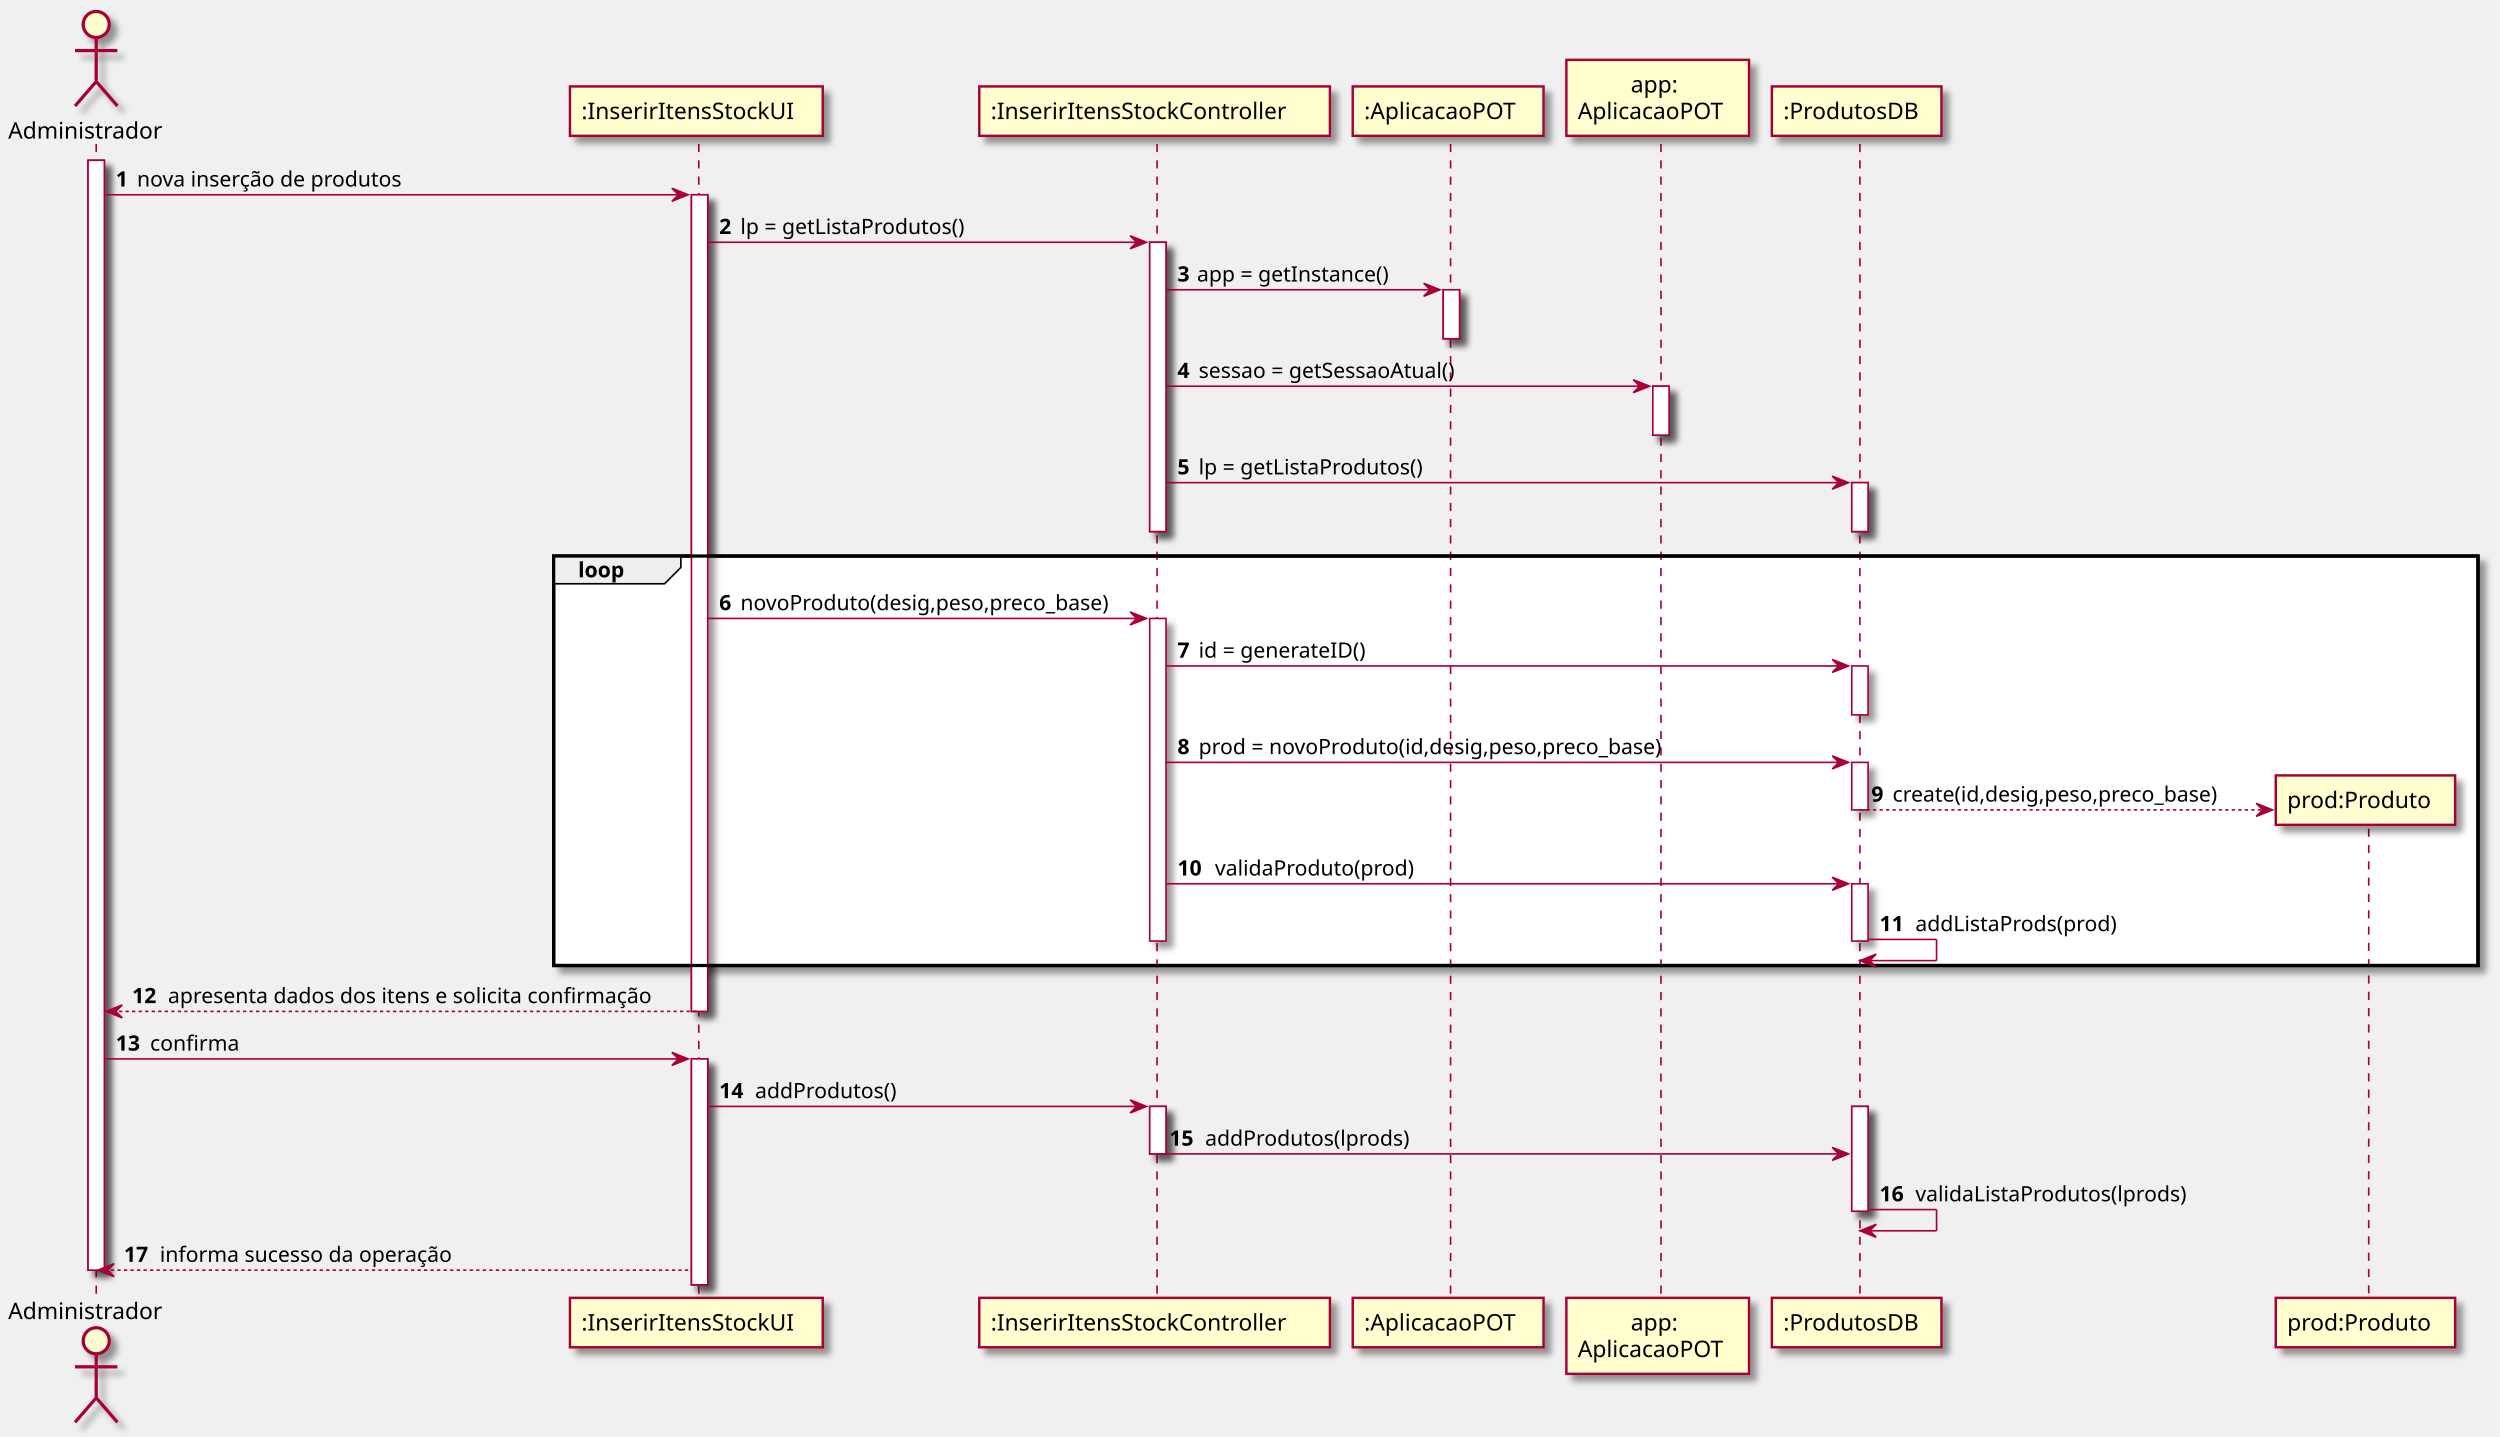
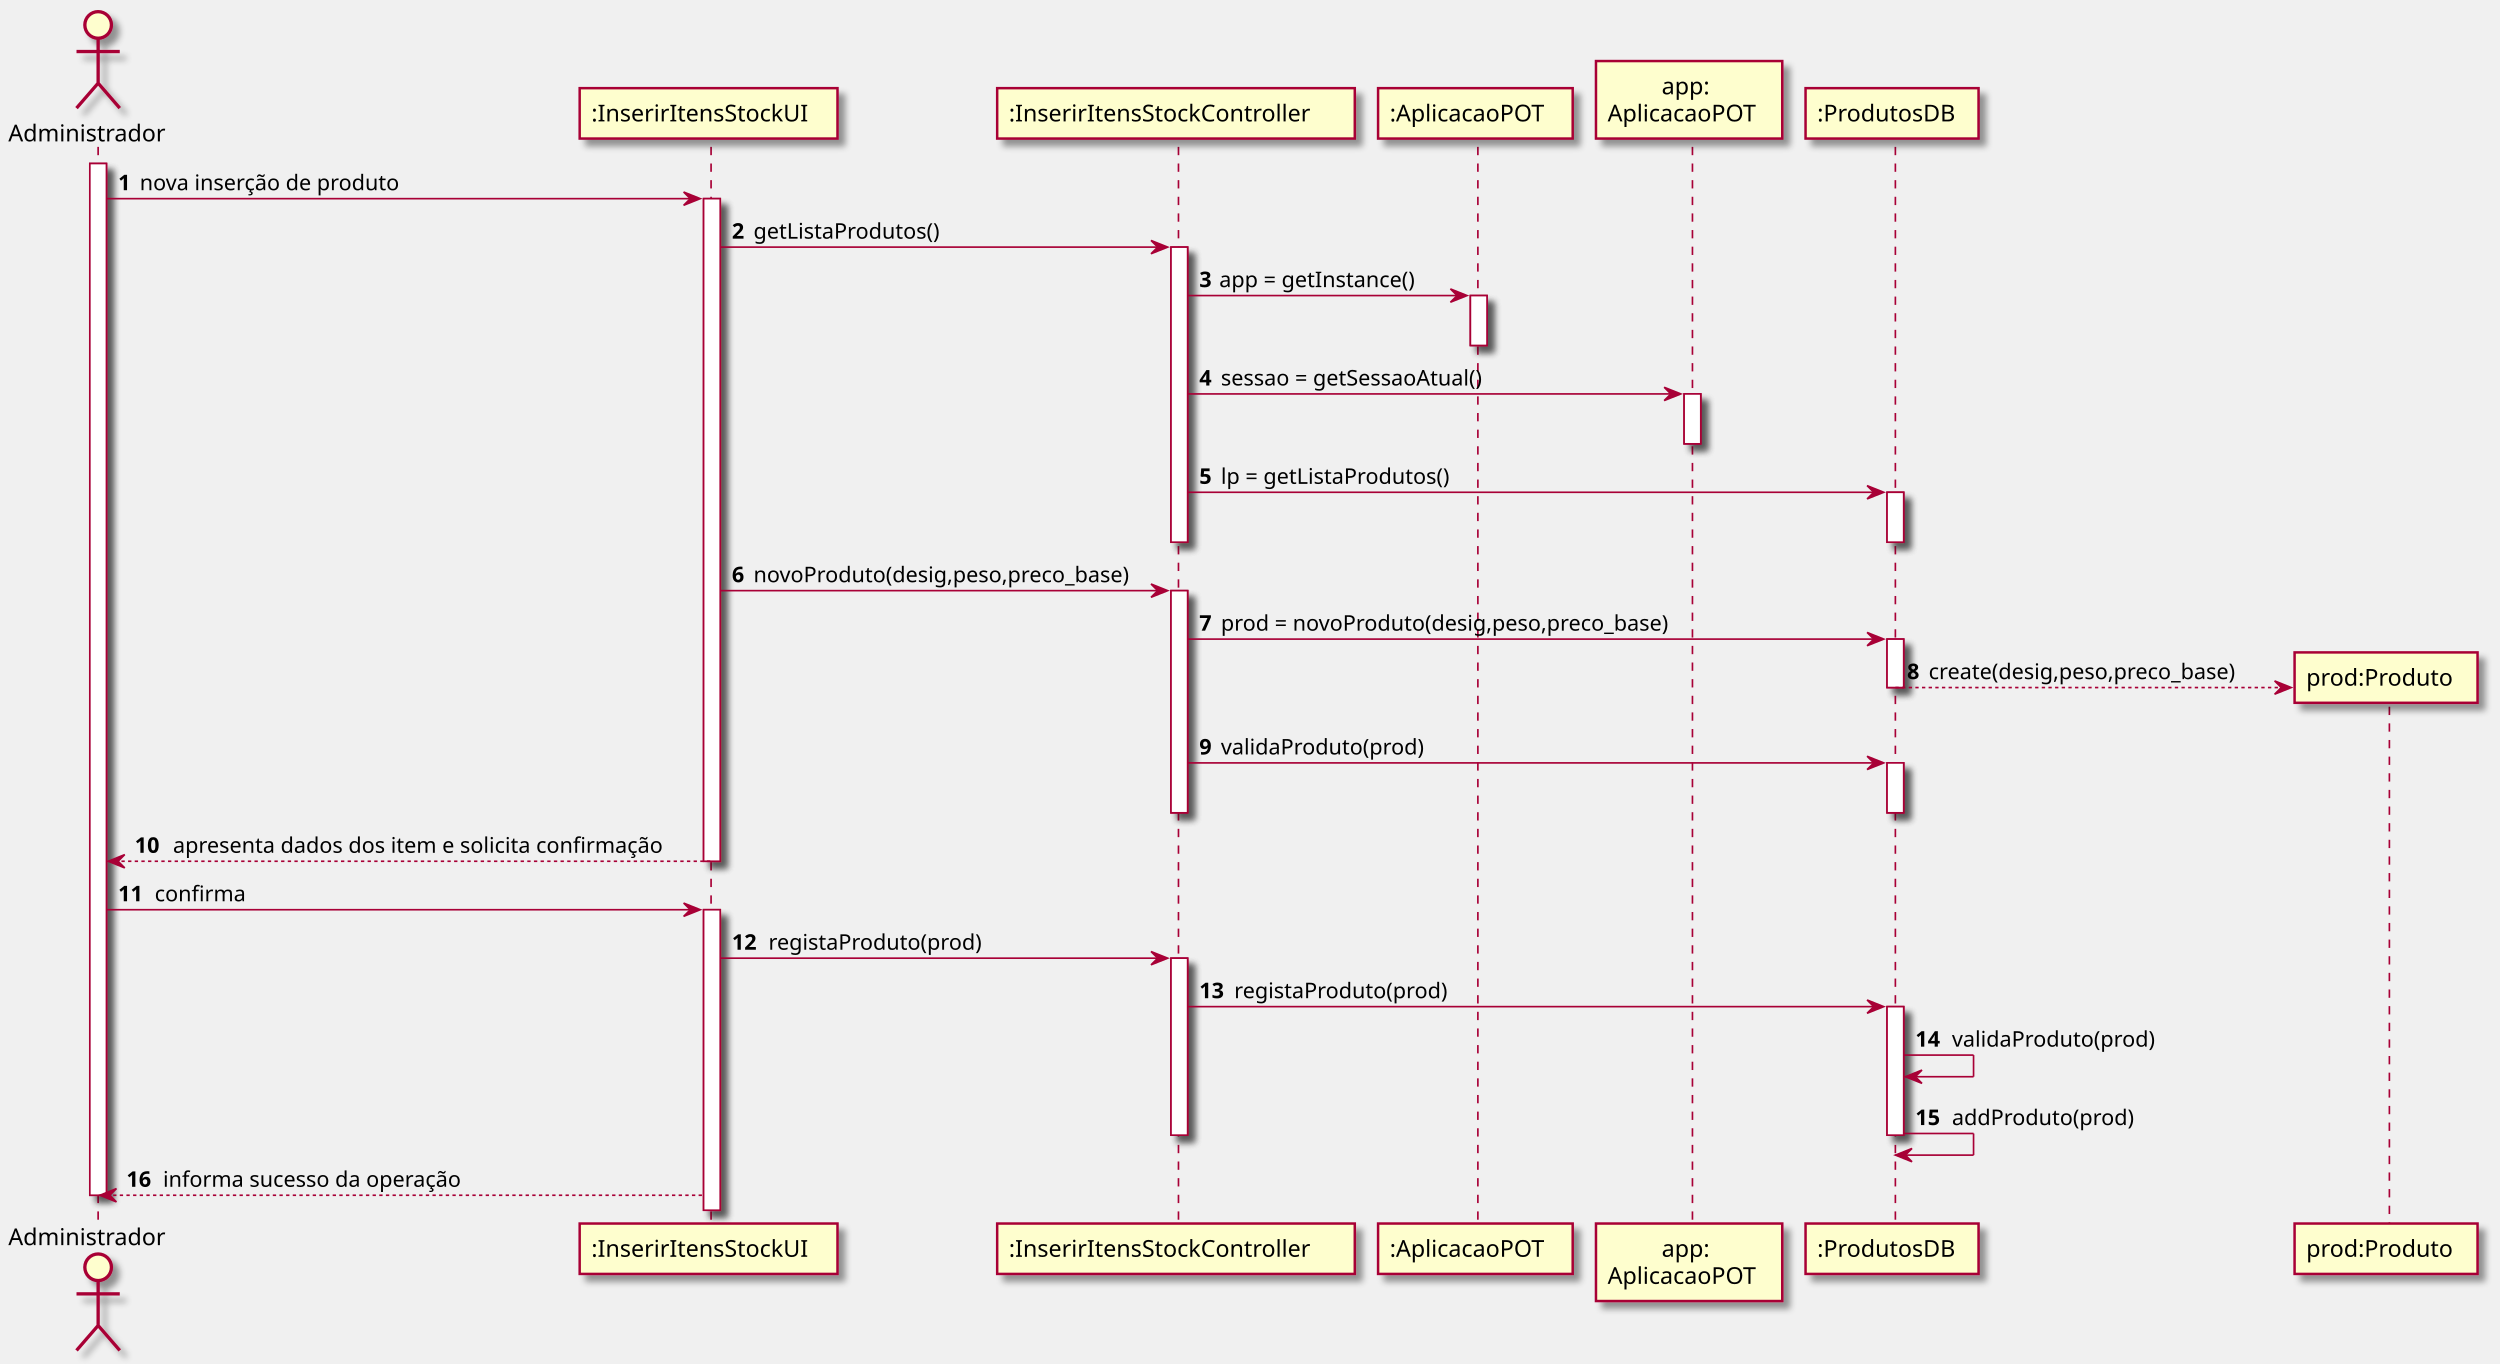
- <svg xmlns="http://www.w3.org/2000/svg" contentScriptType="application/ecmascript" contentStyleType="text/css" height="881px" preserveAspectRatio="none" style="width:1533px;height:881px;" version="1.1" viewBox="0 0 1533 881" width="1533px" zoomAndPan="magnify">
+ <svg xmlns="http://www.w3.org/2000/svg" contentScriptType="application/ecmascript" contentStyleType="text/css" height="820px" preserveAspectRatio="none" style="width:1503px;height:820px;" version="1.1" viewBox="0 0 1503 820" width="1503px" zoomAndPan="magnify">
  <defs>
-     <filter height="300%" id="f16a6qv7dpsjvx" width="300%" x="-1" y="-1">
+     <filter height="300%" id="f1g6zmygani7a8" width="300%" x="-1" y="-1">
      <feGaussianBlur result="blurOut" stdDeviation="2.0" />
      <feColorMatrix in="blurOut" result="blurOut2" type="matrix" values="0 0 0 0 0 0 0 0 0 0 0 0 0 0 0 0 0 0 .4 0" />
      <feOffset dx="4.0" dy="4.0" in="blurOut2" result="blurOut3" />
      <feBlend in="SourceGraphic" in2="blurOut3" mode="normal" />
    </filter>
  </defs>
  <g>
-     <rect fill="#FFFFFF" filter="url(#f16a6qv7dpsjvx)" height="680.555" style="stroke:#A80036;stroke-width:1.0;" width="10" x="54" y="98.297" />
-     <rect fill="#FFFFFF" filter="url(#f16a6qv7dpsjvx)" height="500.758" style="stroke:#A80036;stroke-width:1.0;" width="10" x="424" y="119.43" />
-     <rect fill="#FFFFFF" filter="url(#f16a6qv7dpsjvx)" height="138.531" style="stroke:#A80036;stroke-width:1.0;" width="10" x="424" y="649.32" />
-     <rect fill="#FFFFFF" filter="url(#f16a6qv7dpsjvx)" height="177.398" style="stroke:#A80036;stroke-width:1.0;" width="10" x="705" y="148.562" />
-     <rect fill="#FFFFFF" filter="url(#f16a6qv7dpsjvx)" height="197.828" style="stroke:#A80036;stroke-width:1.0;" width="10" x="705" y="379.227" />
-     <rect fill="#FFFFFF" filter="url(#f16a6qv7dpsjvx)" height="29.133" style="stroke:#A80036;stroke-width:1.0;" width="10" x="705" y="678.453" />
-     <rect fill="#FFFFFF" filter="url(#f16a6qv7dpsjvx)" height="30" style="stroke:#A80036;stroke-width:1.0;" width="10" x="885" y="177.695" />
-     <rect fill="#FFFFFF" filter="url(#f16a6qv7dpsjvx)" height="30" style="stroke:#A80036;stroke-width:1.0;" width="10" x="1013.5" y="236.828" />
-     <rect fill="#FFFFFF" filter="url(#f16a6qv7dpsjvx)" height="30" style="stroke:#A80036;stroke-width:1.0;" width="10" x="1135.5" y="295.961" />
-     <rect fill="#FFFFFF" filter="url(#f16a6qv7dpsjvx)" height="30" style="stroke:#A80036;stroke-width:1.0;" width="10" x="1135.5" y="408.359" />
-     <rect fill="#FFFFFF" filter="url(#f16a6qv7dpsjvx)" height="29.133" style="stroke:#A80036;stroke-width:1.0;" width="10" x="1135.5" y="467.492" />
-     <rect fill="#FFFFFF" filter="url(#f16a6qv7dpsjvx)" height="35.133" style="stroke:#A80036;stroke-width:1.0;" width="10" x="1135.5" y="541.922" />
-     <rect fill="#FFFFFF" filter="url(#f16a6qv7dpsjvx)" height="64.266" style="stroke:#A80036;stroke-width:1.0;" width="10" x="1135.5" y="678.453" />
-     <rect fill="#FFFFFF" filter="url(#f16a6qv7dpsjvx)" height="251.094" style="stroke:#000000;stroke-width:2.0;" width="1180" x="339.5" y="340.961" />
-     <line style="stroke:#A80036;stroke-width:1.0;stroke-dasharray:5.0,5.0;" x1="59" x2="59" y1="88.297" y2="796.852" />
-     <line style="stroke:#A80036;stroke-width:1.0;stroke-dasharray:5.0,5.0;" x1="428.5" x2="428.5" y1="88.297" y2="796.852" />
-     <line style="stroke:#A80036;stroke-width:1.0;stroke-dasharray:5.0,5.0;" x1="709.5" x2="709.5" y1="88.297" y2="796.852" />
-     <line style="stroke:#A80036;stroke-width:1.0;stroke-dasharray:5.0,5.0;" x1="889.5" x2="889.5" y1="88.297" y2="796.852" />
-     <line style="stroke:#A80036;stroke-width:1.0;stroke-dasharray:5.0,5.0;" x1="1018.5" x2="1018.5" y1="88.297" y2="796.852" />
-     <line style="stroke:#A80036;stroke-width:1.0;stroke-dasharray:5.0,5.0;" x1="1140.5" x2="1140.5" y1="88.297" y2="796.852" />
-     <line style="stroke:#A80036;stroke-width:1.0;stroke-dasharray:5.0,5.0;" x1="1452.5" x2="1452.5" y1="508.141" y2="796.852" />
+     <rect fill="#FFFFFF" filter="url(#f1g6zmygani7a8)" height="620.289" style="stroke:#A80036;stroke-width:1.0;" width="10" x="54" y="98.297" />
+     <rect fill="#FFFFFF" filter="url(#f1g6zmygani7a8)" height="398.359" style="stroke:#A80036;stroke-width:1.0;" width="10" x="423" y="119.43" />
+     <rect fill="#FFFFFF" filter="url(#f1g6zmygani7a8)" height="180.664" style="stroke:#A80036;stroke-width:1.0;" width="10" x="423" y="546.922" />
+     <rect fill="#FFFFFF" filter="url(#f1g6zmygani7a8)" height="177.398" style="stroke:#A80036;stroke-width:1.0;" width="10" x="704" y="148.562" />
+     <rect fill="#FFFFFF" filter="url(#f1g6zmygani7a8)" height="133.562" style="stroke:#A80036;stroke-width:1.0;" width="10" x="704" y="355.094" />
+     <rect fill="#FFFFFF" filter="url(#f1g6zmygani7a8)" height="106.398" style="stroke:#A80036;stroke-width:1.0;" width="10" x="704" y="576.055" />
+     <rect fill="#FFFFFF" filter="url(#f1g6zmygani7a8)" height="30" style="stroke:#A80036;stroke-width:1.0;" width="10" x="884" y="177.695" />
+     <rect fill="#FFFFFF" filter="url(#f1g6zmygani7a8)" height="30" style="stroke:#A80036;stroke-width:1.0;" width="10" x="1012.5" y="236.828" />
+     <rect fill="#FFFFFF" filter="url(#f1g6zmygani7a8)" height="30" style="stroke:#A80036;stroke-width:1.0;" width="10" x="1134.5" y="295.961" />
+     <rect fill="#FFFFFF" filter="url(#f1g6zmygani7a8)" height="29.133" style="stroke:#A80036;stroke-width:1.0;" width="10" x="1134.5" y="384.227" />
+     <rect fill="#FFFFFF" filter="url(#f1g6zmygani7a8)" height="30" style="stroke:#A80036;stroke-width:1.0;" width="10" x="1134.5" y="458.656" />
+     <rect fill="#FFFFFF" filter="url(#f1g6zmygani7a8)" height="77.266" style="stroke:#A80036;stroke-width:1.0;" width="10" x="1134.5" y="605.188" />
+     <line style="stroke:#A80036;stroke-width:1.0;stroke-dasharray:5.0,5.0;" x1="59" x2="59" y1="88.297" y2="736.586" />
+     <line style="stroke:#A80036;stroke-width:1.0;stroke-dasharray:5.0,5.0;" x1="427.5" x2="427.5" y1="88.297" y2="736.586" />
+     <line style="stroke:#A80036;stroke-width:1.0;stroke-dasharray:5.0,5.0;" x1="708.5" x2="708.5" y1="88.297" y2="736.586" />
+     <line style="stroke:#A80036;stroke-width:1.0;stroke-dasharray:5.0,5.0;" x1="888.5" x2="888.5" y1="88.297" y2="736.586" />
+     <line style="stroke:#A80036;stroke-width:1.0;stroke-dasharray:5.0,5.0;" x1="1017.5" x2="1017.5" y1="88.297" y2="736.586" />
+     <line style="stroke:#A80036;stroke-width:1.0;stroke-dasharray:5.0,5.0;" x1="1139.5" x2="1139.5" y1="88.297" y2="736.586" />
+     <line style="stroke:#A80036;stroke-width:1.0;stroke-dasharray:5.0,5.0;" x1="1436.5" x2="1436.5" y1="424.875" y2="736.586" />
    <text fill="#000000" font-family="sans-serif" font-size="14" lengthAdjust="spacing" textLength="102" x="5" y="84.995">Administrador</text>
-     <ellipse cx="59" cy="15" fill="#FEFECE" filter="url(#f16a6qv7dpsjvx)" rx="8" ry="8" style="stroke:#A80036;stroke-width:2.0;" />
-     <path d="M59,23 L59,50 M46,31 L72,31 M59,50 L46,65 M59,50 L72,65 " fill="none" filter="url(#f16a6qv7dpsjvx)" style="stroke:#A80036;stroke-width:2.0;" />
-     <text fill="#000000" font-family="sans-serif" font-size="14" lengthAdjust="spacing" textLength="102" x="5" y="808.847">Administrador</text>
-     <ellipse cx="59" cy="822.148" fill="#FEFECE" filter="url(#f16a6qv7dpsjvx)" rx="8" ry="8" style="stroke:#A80036;stroke-width:2.0;" />
-     <path d="M59,830.148 L59,857.148 M46,838.148 L72,838.148 M59,857.148 L46,872.148 M59,857.148 L72,872.148 " fill="none" filter="url(#f16a6qv7dpsjvx)" style="stroke:#A80036;stroke-width:2.0;" />
-     <rect fill="#FEFECE" filter="url(#f16a6qv7dpsjvx)" height="30.297" style="stroke:#A80036;stroke-width:1.5;" width="155" x="349.5" y="53" />
-     <text fill="#000000" font-family="sans-serif" font-size="14" lengthAdjust="spacing" textLength="141" x="356.5" y="72.995">:InserirItensStockUI</text>
-     <rect fill="#FEFECE" filter="url(#f16a6qv7dpsjvx)" height="30.297" style="stroke:#A80036;stroke-width:1.5;" width="155" x="349.5" y="795.852" />
-     <text fill="#000000" font-family="sans-serif" font-size="14" lengthAdjust="spacing" textLength="141" x="356.5" y="815.847">:InserirItensStockUI</text>
-     <rect fill="#FEFECE" filter="url(#f16a6qv7dpsjvx)" height="30.297" style="stroke:#A80036;stroke-width:1.5;" width="215" x="600.5" y="53" />
-     <text fill="#000000" font-family="sans-serif" font-size="14" lengthAdjust="spacing" textLength="201" x="607.5" y="72.995">:InserirItensStockController</text>
-     <rect fill="#FEFECE" filter="url(#f16a6qv7dpsjvx)" height="30.297" style="stroke:#A80036;stroke-width:1.5;" width="215" x="600.5" y="795.852" />
-     <text fill="#000000" font-family="sans-serif" font-size="14" lengthAdjust="spacing" textLength="201" x="607.5" y="815.847">:InserirItensStockController</text>
-     <rect fill="#FEFECE" filter="url(#f16a6qv7dpsjvx)" height="30.297" style="stroke:#A80036;stroke-width:1.5;" width="117" x="829.5" y="53" />
-     <text fill="#000000" font-family="sans-serif" font-size="14" lengthAdjust="spacing" textLength="103" x="836.5" y="72.995">:AplicacaoPOT</text>
-     <rect fill="#FEFECE" filter="url(#f16a6qv7dpsjvx)" height="30.297" style="stroke:#A80036;stroke-width:1.5;" width="117" x="829.5" y="795.852" />
-     <text fill="#000000" font-family="sans-serif" font-size="14" lengthAdjust="spacing" textLength="103" x="836.5" y="815.847">:AplicacaoPOT</text>
-     <rect fill="#FEFECE" filter="url(#f16a6qv7dpsjvx)" height="46.594" style="stroke:#A80036;stroke-width:1.5;" width="112" x="960.5" y="36.703" />
-     <text fill="#000000" font-family="sans-serif" font-size="14" lengthAdjust="spacing" textLength="33" x="1000" y="56.698">app:</text>
-     <text fill="#000000" font-family="sans-serif" font-size="14" lengthAdjust="spacing" textLength="98" x="967.5" y="72.995">AplicacaoPOT</text>
-     <rect fill="#FEFECE" filter="url(#f16a6qv7dpsjvx)" height="46.594" style="stroke:#A80036;stroke-width:1.5;" width="112" x="960.5" y="795.852" />
-     <text fill="#000000" font-family="sans-serif" font-size="14" lengthAdjust="spacing" textLength="33" x="1000" y="815.847">app:</text>
-     <text fill="#000000" font-family="sans-serif" font-size="14" lengthAdjust="spacing" textLength="98" x="967.5" y="832.144">AplicacaoPOT</text>
-     <rect fill="#FEFECE" filter="url(#f16a6qv7dpsjvx)" height="30.297" style="stroke:#A80036;stroke-width:1.5;" width="104" x="1086.5" y="53" />
-     <text fill="#000000" font-family="sans-serif" font-size="14" lengthAdjust="spacing" textLength="90" x="1093.5" y="72.995">:ProdutosDB</text>
-     <rect fill="#FEFECE" filter="url(#f16a6qv7dpsjvx)" height="30.297" style="stroke:#A80036;stroke-width:1.5;" width="104" x="1086.5" y="795.852" />
-     <text fill="#000000" font-family="sans-serif" font-size="14" lengthAdjust="spacing" textLength="90" x="1093.5" y="815.847">:ProdutosDB</text>
-     <rect fill="#FEFECE" filter="url(#f16a6qv7dpsjvx)" height="30.297" style="stroke:#A80036;stroke-width:1.5;" width="110" x="1395.5" y="795.852" />
-     <text fill="#000000" font-family="sans-serif" font-size="14" lengthAdjust="spacing" textLength="96" x="1402.5" y="815.847">prod:Produto</text>
-     <rect fill="#FFFFFF" filter="url(#f16a6qv7dpsjvx)" height="680.555" style="stroke:#A80036;stroke-width:1.0;" width="10" x="54" y="98.297" />
-     <rect fill="#FFFFFF" filter="url(#f16a6qv7dpsjvx)" height="500.758" style="stroke:#A80036;stroke-width:1.0;" width="10" x="424" y="119.43" />
-     <rect fill="#FFFFFF" filter="url(#f16a6qv7dpsjvx)" height="138.531" style="stroke:#A80036;stroke-width:1.0;" width="10" x="424" y="649.32" />
-     <rect fill="#FFFFFF" filter="url(#f16a6qv7dpsjvx)" height="177.398" style="stroke:#A80036;stroke-width:1.0;" width="10" x="705" y="148.562" />
-     <rect fill="#FFFFFF" filter="url(#f16a6qv7dpsjvx)" height="197.828" style="stroke:#A80036;stroke-width:1.0;" width="10" x="705" y="379.227" />
-     <rect fill="#FFFFFF" filter="url(#f16a6qv7dpsjvx)" height="29.133" style="stroke:#A80036;stroke-width:1.0;" width="10" x="705" y="678.453" />
-     <rect fill="#FFFFFF" filter="url(#f16a6qv7dpsjvx)" height="30" style="stroke:#A80036;stroke-width:1.0;" width="10" x="885" y="177.695" />
-     <rect fill="#FFFFFF" filter="url(#f16a6qv7dpsjvx)" height="30" style="stroke:#A80036;stroke-width:1.0;" width="10" x="1013.5" y="236.828" />
-     <rect fill="#FFFFFF" filter="url(#f16a6qv7dpsjvx)" height="30" style="stroke:#A80036;stroke-width:1.0;" width="10" x="1135.5" y="295.961" />
-     <rect fill="#FFFFFF" filter="url(#f16a6qv7dpsjvx)" height="30" style="stroke:#A80036;stroke-width:1.0;" width="10" x="1135.5" y="408.359" />
-     <rect fill="#FFFFFF" filter="url(#f16a6qv7dpsjvx)" height="29.133" style="stroke:#A80036;stroke-width:1.0;" width="10" x="1135.5" y="467.492" />
-     <rect fill="#FFFFFF" filter="url(#f16a6qv7dpsjvx)" height="35.133" style="stroke:#A80036;stroke-width:1.0;" width="10" x="1135.5" y="541.922" />
-     <rect fill="#FFFFFF" filter="url(#f16a6qv7dpsjvx)" height="64.266" style="stroke:#A80036;stroke-width:1.0;" width="10" x="1135.5" y="678.453" />
-     <polygon fill="#A80036" points="412,115.43,422,119.43,412,123.43,416,119.43" style="stroke:#A80036;stroke-width:1.0;" />
-     <line style="stroke:#A80036;stroke-width:1.0;" x1="64" x2="418" y1="119.43" y2="119.43" />
+     <ellipse cx="59" cy="15" fill="#FEFECE" filter="url(#f1g6zmygani7a8)" rx="8" ry="8" style="stroke:#A80036;stroke-width:2.0;" />
+     <path d="M59,23 L59,50 M46,31 L72,31 M59,50 L46,65 M59,50 L72,65 " fill="none" filter="url(#f1g6zmygani7a8)" style="stroke:#A80036;stroke-width:2.0;" />
+     <text fill="#000000" font-family="sans-serif" font-size="14" lengthAdjust="spacing" textLength="102" x="5" y="748.581">Administrador</text>
+     <ellipse cx="59" cy="761.883" fill="#FEFECE" filter="url(#f1g6zmygani7a8)" rx="8" ry="8" style="stroke:#A80036;stroke-width:2.0;" />
+     <path d="M59,769.883 L59,796.883 M46,777.883 L72,777.883 M59,796.883 L46,811.883 M59,796.883 L72,811.883 " fill="none" filter="url(#f1g6zmygani7a8)" style="stroke:#A80036;stroke-width:2.0;" />
+     <rect fill="#FEFECE" filter="url(#f1g6zmygani7a8)" height="30.297" style="stroke:#A80036;stroke-width:1.5;" width="155" x="348.5" y="53" />
+     <text fill="#000000" font-family="sans-serif" font-size="14" lengthAdjust="spacing" textLength="141" x="355.5" y="72.995">:InserirItensStockUI</text>
+     <rect fill="#FEFECE" filter="url(#f1g6zmygani7a8)" height="30.297" style="stroke:#A80036;stroke-width:1.5;" width="155" x="348.5" y="735.586" />
+     <text fill="#000000" font-family="sans-serif" font-size="14" lengthAdjust="spacing" textLength="141" x="355.5" y="755.581">:InserirItensStockUI</text>
+     <rect fill="#FEFECE" filter="url(#f1g6zmygani7a8)" height="30.297" style="stroke:#A80036;stroke-width:1.5;" width="215" x="599.5" y="53" />
+     <text fill="#000000" font-family="sans-serif" font-size="14" lengthAdjust="spacing" textLength="201" x="606.5" y="72.995">:InserirItensStockController</text>
+     <rect fill="#FEFECE" filter="url(#f1g6zmygani7a8)" height="30.297" style="stroke:#A80036;stroke-width:1.5;" width="215" x="599.5" y="735.586" />
+     <text fill="#000000" font-family="sans-serif" font-size="14" lengthAdjust="spacing" textLength="201" x="606.5" y="755.581">:InserirItensStockController</text>
+     <rect fill="#FEFECE" filter="url(#f1g6zmygani7a8)" height="30.297" style="stroke:#A80036;stroke-width:1.5;" width="117" x="828.5" y="53" />
+     <text fill="#000000" font-family="sans-serif" font-size="14" lengthAdjust="spacing" textLength="103" x="835.5" y="72.995">:AplicacaoPOT</text>
+     <rect fill="#FEFECE" filter="url(#f1g6zmygani7a8)" height="30.297" style="stroke:#A80036;stroke-width:1.5;" width="117" x="828.5" y="735.586" />
+     <text fill="#000000" font-family="sans-serif" font-size="14" lengthAdjust="spacing" textLength="103" x="835.5" y="755.581">:AplicacaoPOT</text>
+     <rect fill="#FEFECE" filter="url(#f1g6zmygani7a8)" height="46.594" style="stroke:#A80036;stroke-width:1.5;" width="112" x="959.5" y="36.703" />
+     <text fill="#000000" font-family="sans-serif" font-size="14" lengthAdjust="spacing" textLength="33" x="999" y="56.698">app:</text>
+     <text fill="#000000" font-family="sans-serif" font-size="14" lengthAdjust="spacing" textLength="98" x="966.5" y="72.995">AplicacaoPOT</text>
+     <rect fill="#FEFECE" filter="url(#f1g6zmygani7a8)" height="46.594" style="stroke:#A80036;stroke-width:1.5;" width="112" x="959.5" y="735.586" />
+     <text fill="#000000" font-family="sans-serif" font-size="14" lengthAdjust="spacing" textLength="33" x="999" y="755.581">app:</text>
+     <text fill="#000000" font-family="sans-serif" font-size="14" lengthAdjust="spacing" textLength="98" x="966.5" y="771.878">AplicacaoPOT</text>
+     <rect fill="#FEFECE" filter="url(#f1g6zmygani7a8)" height="30.297" style="stroke:#A80036;stroke-width:1.5;" width="104" x="1085.5" y="53" />
+     <text fill="#000000" font-family="sans-serif" font-size="14" lengthAdjust="spacing" textLength="90" x="1092.5" y="72.995">:ProdutosDB</text>
+     <rect fill="#FEFECE" filter="url(#f1g6zmygani7a8)" height="30.297" style="stroke:#A80036;stroke-width:1.5;" width="104" x="1085.5" y="735.586" />
+     <text fill="#000000" font-family="sans-serif" font-size="14" lengthAdjust="spacing" textLength="90" x="1092.5" y="755.581">:ProdutosDB</text>
+     <rect fill="#FEFECE" filter="url(#f1g6zmygani7a8)" height="30.297" style="stroke:#A80036;stroke-width:1.5;" width="110" x="1379.5" y="735.586" />
+     <text fill="#000000" font-family="sans-serif" font-size="14" lengthAdjust="spacing" textLength="96" x="1386.5" y="755.581">prod:Produto</text>
+     <rect fill="#FFFFFF" filter="url(#f1g6zmygani7a8)" height="620.289" style="stroke:#A80036;stroke-width:1.0;" width="10" x="54" y="98.297" />
+     <rect fill="#FFFFFF" filter="url(#f1g6zmygani7a8)" height="398.359" style="stroke:#A80036;stroke-width:1.0;" width="10" x="423" y="119.43" />
+     <rect fill="#FFFFFF" filter="url(#f1g6zmygani7a8)" height="180.664" style="stroke:#A80036;stroke-width:1.0;" width="10" x="423" y="546.922" />
+     <rect fill="#FFFFFF" filter="url(#f1g6zmygani7a8)" height="177.398" style="stroke:#A80036;stroke-width:1.0;" width="10" x="704" y="148.562" />
+     <rect fill="#FFFFFF" filter="url(#f1g6zmygani7a8)" height="133.562" style="stroke:#A80036;stroke-width:1.0;" width="10" x="704" y="355.094" />
+     <rect fill="#FFFFFF" filter="url(#f1g6zmygani7a8)" height="106.398" style="stroke:#A80036;stroke-width:1.0;" width="10" x="704" y="576.055" />
+     <rect fill="#FFFFFF" filter="url(#f1g6zmygani7a8)" height="30" style="stroke:#A80036;stroke-width:1.0;" width="10" x="884" y="177.695" />
+     <rect fill="#FFFFFF" filter="url(#f1g6zmygani7a8)" height="30" style="stroke:#A80036;stroke-width:1.0;" width="10" x="1012.5" y="236.828" />
+     <rect fill="#FFFFFF" filter="url(#f1g6zmygani7a8)" height="30" style="stroke:#A80036;stroke-width:1.0;" width="10" x="1134.5" y="295.961" />
+     <rect fill="#FFFFFF" filter="url(#f1g6zmygani7a8)" height="29.133" style="stroke:#A80036;stroke-width:1.0;" width="10" x="1134.5" y="384.227" />
+     <rect fill="#FFFFFF" filter="url(#f1g6zmygani7a8)" height="30" style="stroke:#A80036;stroke-width:1.0;" width="10" x="1134.5" y="458.656" />
+     <rect fill="#FFFFFF" filter="url(#f1g6zmygani7a8)" height="77.266" style="stroke:#A80036;stroke-width:1.0;" width="10" x="1134.5" y="605.188" />
+     <polygon fill="#A80036" points="411,115.43,421,119.43,411,123.43,415,119.43" style="stroke:#A80036;stroke-width:1.0;" />
+     <line style="stroke:#A80036;stroke-width:1.0;" x1="64" x2="417" y1="119.43" y2="119.43" />
    <text fill="#000000" font-family="sans-serif" font-size="13" font-weight="bold" lengthAdjust="spacing" textLength="9" x="71" y="114.364">1</text>
-     <text fill="#000000" font-family="sans-serif" font-size="13" lengthAdjust="spacing" textLength="171" x="84" y="114.364">nova inserção de produtos</text>
-     <polygon fill="#A80036" points="693,144.562,703,148.562,693,152.562,697,148.562" style="stroke:#A80036;stroke-width:1.0;" />
-     <line style="stroke:#A80036;stroke-width:1.0;" x1="434" x2="699" y1="148.562" y2="148.562" />
-     <text fill="#000000" font-family="sans-serif" font-size="13" font-weight="bold" lengthAdjust="spacing" textLength="9" x="441" y="143.497">2</text>
-     <text fill="#000000" font-family="sans-serif" font-size="13" lengthAdjust="spacing" textLength="147" x="454" y="143.497">lp = getListaProdutos()</text>
-     <polygon fill="#A80036" points="873,173.695,883,177.695,873,181.695,877,177.695" style="stroke:#A80036;stroke-width:1.0;" />
-     <line style="stroke:#A80036;stroke-width:1.0;" x1="715" x2="879" y1="177.695" y2="177.695" />
-     <text fill="#000000" font-family="sans-serif" font-size="13" font-weight="bold" lengthAdjust="spacing" textLength="8" x="722" y="172.629">3</text>
-     <text fill="#000000" font-family="sans-serif" font-size="13" lengthAdjust="spacing" textLength="127" x="734" y="172.629">app = getInstance()</text>
-     <polygon fill="#A80036" points="1001.5,232.828,1011.5,236.828,1001.5,240.828,1005.5,236.828" style="stroke:#A80036;stroke-width:1.0;" />
-     <line style="stroke:#A80036;stroke-width:1.0;" x1="715" x2="1007.5" y1="236.828" y2="236.828" />
-     <text fill="#000000" font-family="sans-serif" font-size="13" font-weight="bold" lengthAdjust="spacing" textLength="9" x="722" y="231.762">4</text>
-     <text fill="#000000" font-family="sans-serif" font-size="13" lengthAdjust="spacing" textLength="173" x="735" y="231.762">sessao = getSessaoAtual()</text>
-     <polygon fill="#A80036" points="1123.5,291.961,1133.5,295.961,1123.5,299.961,1127.5,295.961" style="stroke:#A80036;stroke-width:1.0;" />
-     <line style="stroke:#A80036;stroke-width:1.0;" x1="715" x2="1129.5" y1="295.961" y2="295.961" />
-     <text fill="#000000" font-family="sans-serif" font-size="13" font-weight="bold" lengthAdjust="spacing" textLength="9" x="722" y="290.895">5</text>
-     <text fill="#000000" font-family="sans-serif" font-size="13" lengthAdjust="spacing" textLength="147" x="735" y="290.895">lp = getListaProdutos()</text>
-     <path d="M339.5,340.961 L417.5,340.961 L417.5,347.961 L407.5,357.961 L339.5,357.961 L339.5,340.961 " fill="#EEEEEE" style="stroke:#000000;stroke-width:1.0;" />
-     <rect fill="none" height="251.094" style="stroke:#000000;stroke-width:2.0;" width="1180" x="339.5" y="340.961" />
-     <text fill="#000000" font-family="sans-serif" font-size="13" font-weight="bold" lengthAdjust="spacing" textLength="33" x="354.5" y="354.028">loop</text>
-     <polygon fill="#A80036" points="693,375.227,703,379.227,693,383.227,697,379.227" style="stroke:#A80036;stroke-width:1.0;" />
-     <line style="stroke:#A80036;stroke-width:1.0;" x1="434" x2="699" y1="379.227" y2="379.227" />
-     <text fill="#000000" font-family="sans-serif" font-size="13" font-weight="bold" lengthAdjust="spacing" textLength="9" x="441" y="374.161">6</text>
-     <text fill="#000000" font-family="sans-serif" font-size="13" lengthAdjust="spacing" textLength="239" x="454" y="374.161">novoProduto(desig,peso,preco_base)</text>
-     <polygon fill="#A80036" points="1123.5,404.359,1133.5,408.359,1123.5,412.359,1127.5,408.359" style="stroke:#A80036;stroke-width:1.0;" />
-     <line style="stroke:#A80036;stroke-width:1.0;" x1="715" x2="1129.5" y1="408.359" y2="408.359" />
-     <text fill="#000000" font-family="sans-serif" font-size="13" font-weight="bold" lengthAdjust="spacing" textLength="9" x="722" y="403.293">7</text>
-     <text fill="#000000" font-family="sans-serif" font-size="13" lengthAdjust="spacing" textLength="110" x="735" y="403.293">id = generateID()</text>
-     <polygon fill="#A80036" points="1123.5,463.492,1133.5,467.492,1123.5,471.492,1127.5,467.492" style="stroke:#A80036;stroke-width:1.0;" />
-     <line style="stroke:#A80036;stroke-width:1.0;" x1="715" x2="1129.5" y1="467.492" y2="467.492" />
-     <text fill="#000000" font-family="sans-serif" font-size="13" font-weight="bold" lengthAdjust="spacing" textLength="9" x="722" y="462.426">8</text>
-     <text fill="#000000" font-family="sans-serif" font-size="13" lengthAdjust="spacing" textLength="301" x="735" y="462.426">prod = novoProduto(id,desig,peso,preco_base)</text>
-     <polygon fill="#A80036" points="1383.5,492.625,1393.5,496.625,1383.5,500.625,1387.5,496.625" style="stroke:#A80036;stroke-width:1.0;" />
-     <line style="stroke:#A80036;stroke-width:1.0;stroke-dasharray:2.0,2.0;" x1="1140.5" x2="1389.5" y1="496.625" y2="496.625" />
-     <text fill="#000000" font-family="sans-serif" font-size="13" font-weight="bold" lengthAdjust="spacing" textLength="9" x="1147.5" y="491.559">9</text>
-     <text fill="#000000" font-family="sans-serif" font-size="13" lengthAdjust="spacing" textLength="213" x="1160.5" y="491.559">create(id,desig,peso,preco_base)</text>
-     <rect fill="#FEFECE" filter="url(#f16a6qv7dpsjvx)" height="30.297" style="stroke:#A80036;stroke-width:1.5;" width="110" x="1395.5" y="475.492" />
-     <text fill="#000000" font-family="sans-serif" font-size="14" lengthAdjust="spacing" textLength="96" x="1402.5" y="495.487">prod:Produto</text>
-     <polygon fill="#A80036" points="1123.5,537.922,1133.5,541.922,1123.5,545.922,1127.5,541.922" style="stroke:#A80036;stroke-width:1.0;" />
-     <line style="stroke:#A80036;stroke-width:1.0;" x1="715" x2="1129.5" y1="541.922" y2="541.922" />
-     <text fill="#000000" font-family="sans-serif" font-size="13" font-weight="bold" lengthAdjust="spacing" textLength="19" x="722" y="536.856">10</text>
-     <text fill="#000000" font-family="sans-serif" font-size="13" lengthAdjust="spacing" textLength="127" x="745" y="536.856">validaProduto(prod)</text>
-     <line style="stroke:#A80036;stroke-width:1.0;" x1="1145.5" x2="1187.5" y1="576.055" y2="576.055" />
-     <line style="stroke:#A80036;stroke-width:1.0;" x1="1187.5" x2="1187.5" y1="576.055" y2="589.055" />
-     <line style="stroke:#A80036;stroke-width:1.0;" x1="1140.5" x2="1187.5" y1="589.055" y2="589.055" />
-     <polygon fill="#A80036" points="1150.5,585.055,1140.5,589.055,1150.5,593.055,1146.5,589.055" style="stroke:#A80036;stroke-width:1.0;" />
-     <text fill="#000000" font-family="sans-serif" font-size="13" font-weight="bold" lengthAdjust="spacing" textLength="18" x="1152.5" y="570.989">11</text>
-     <text fill="#000000" font-family="sans-serif" font-size="13" lengthAdjust="spacing" textLength="129" x="1174.5" y="570.989">addListaProds(prod)</text>
-     <polygon fill="#A80036" points="75,616.188,65,620.188,75,624.188,71,620.188" style="stroke:#A80036;stroke-width:1.0;" />
-     <line style="stroke:#A80036;stroke-width:1.0;stroke-dasharray:2.0,2.0;" x1="69" x2="428" y1="620.188" y2="620.188" />
-     <text fill="#000000" font-family="sans-serif" font-size="13" font-weight="bold" lengthAdjust="spacing" textLength="18" x="81" y="615.122">12</text>
-     <text fill="#000000" font-family="sans-serif" font-size="13" lengthAdjust="spacing" textLength="314" x="103" y="615.122">apresenta dados dos itens e solicita confirmação</text>
-     <polygon fill="#A80036" points="412,645.32,422,649.32,412,653.32,416,649.32" style="stroke:#A80036;stroke-width:1.0;" />
-     <line style="stroke:#A80036;stroke-width:1.0;" x1="64" x2="418" y1="649.32" y2="649.32" />
-     <text fill="#000000" font-family="sans-serif" font-size="13" font-weight="bold" lengthAdjust="spacing" textLength="17" x="71" y="644.254">13</text>
-     <text fill="#000000" font-family="sans-serif" font-size="13" lengthAdjust="spacing" textLength="57" x="92" y="644.254">confirma</text>
-     <polygon fill="#A80036" points="693,674.453,703,678.453,693,682.453,697,678.453" style="stroke:#A80036;stroke-width:1.0;" />
-     <line style="stroke:#A80036;stroke-width:1.0;" x1="434" x2="699" y1="678.453" y2="678.453" />
-     <text fill="#000000" font-family="sans-serif" font-size="13" font-weight="bold" lengthAdjust="spacing" textLength="18" x="441" y="673.387">14</text>
-     <text fill="#000000" font-family="sans-serif" font-size="13" lengthAdjust="spacing" textLength="91" x="463" y="673.387">addProdutos()</text>
-     <polygon fill="#A80036" points="1123.5,703.586,1133.5,707.586,1123.5,711.586,1127.5,707.586" style="stroke:#A80036;stroke-width:1.0;" />
-     <line style="stroke:#A80036;stroke-width:1.0;" x1="710" x2="1129.5" y1="707.586" y2="707.586" />
-     <text fill="#000000" font-family="sans-serif" font-size="13" font-weight="bold" lengthAdjust="spacing" textLength="18" x="717" y="702.52">15</text>
-     <text fill="#000000" font-family="sans-serif" font-size="13" lengthAdjust="spacing" textLength="130" x="739" y="702.52">addProdutos(lprods)</text>
-     <line style="stroke:#A80036;stroke-width:1.0;" x1="1145.5" x2="1187.5" y1="741.719" y2="741.719" />
-     <line style="stroke:#A80036;stroke-width:1.0;" x1="1187.5" x2="1187.5" y1="741.719" y2="754.719" />
-     <line style="stroke:#A80036;stroke-width:1.0;" x1="1140.5" x2="1187.5" y1="754.719" y2="754.719" />
-     <polygon fill="#A80036" points="1150.5,750.719,1140.5,754.719,1150.5,758.719,1146.5,754.719" style="stroke:#A80036;stroke-width:1.0;" />
-     <text fill="#000000" font-family="sans-serif" font-size="13" font-weight="bold" lengthAdjust="spacing" textLength="18" x="1152.5" y="736.653">16</text>
-     <text fill="#000000" font-family="sans-serif" font-size="13" lengthAdjust="spacing" textLength="174" x="1174.5" y="736.653">validaListaProdutos(lprods)</text>
-     <polygon fill="#A80036" points="70,774.852,60,778.852,70,782.852,66,778.852" style="stroke:#A80036;stroke-width:1.0;" />
-     <line style="stroke:#A80036;stroke-width:1.0;stroke-dasharray:2.0,2.0;" x1="64" x2="423" y1="778.852" y2="778.852" />
-     <text fill="#000000" font-family="sans-serif" font-size="13" font-weight="bold" lengthAdjust="spacing" textLength="18" x="76" y="773.786">17</text>
-     <text fill="#000000" font-family="sans-serif" font-size="13" lengthAdjust="spacing" textLength="190" x="98" y="773.786">informa sucesso da operação</text>
+     <text fill="#000000" font-family="sans-serif" font-size="13" lengthAdjust="spacing" textLength="164" x="84" y="114.364">nova inserção de produto</text>
+     <polygon fill="#A80036" points="692,144.562,702,148.562,692,152.562,696,148.562" style="stroke:#A80036;stroke-width:1.0;" />
+     <line style="stroke:#A80036;stroke-width:1.0;" x1="433" x2="698" y1="148.562" y2="148.562" />
+     <text fill="#000000" font-family="sans-serif" font-size="13" font-weight="bold" lengthAdjust="spacing" textLength="9" x="440" y="143.497">2</text>
+     <text fill="#000000" font-family="sans-serif" font-size="13" lengthAdjust="spacing" textLength="118" x="453" y="143.497">getListaProdutos()</text>
+     <polygon fill="#A80036" points="872,173.695,882,177.695,872,181.695,876,177.695" style="stroke:#A80036;stroke-width:1.0;" />
+     <line style="stroke:#A80036;stroke-width:1.0;" x1="714" x2="878" y1="177.695" y2="177.695" />
+     <text fill="#000000" font-family="sans-serif" font-size="13" font-weight="bold" lengthAdjust="spacing" textLength="8" x="721" y="172.629">3</text>
+     <text fill="#000000" font-family="sans-serif" font-size="13" lengthAdjust="spacing" textLength="127" x="733" y="172.629">app = getInstance()</text>
+     <polygon fill="#A80036" points="1000.5,232.828,1010.5,236.828,1000.5,240.828,1004.5,236.828" style="stroke:#A80036;stroke-width:1.0;" />
+     <line style="stroke:#A80036;stroke-width:1.0;" x1="714" x2="1006.5" y1="236.828" y2="236.828" />
+     <text fill="#000000" font-family="sans-serif" font-size="13" font-weight="bold" lengthAdjust="spacing" textLength="9" x="721" y="231.762">4</text>
+     <text fill="#000000" font-family="sans-serif" font-size="13" lengthAdjust="spacing" textLength="173" x="734" y="231.762">sessao = getSessaoAtual()</text>
+     <polygon fill="#A80036" points="1122.5,291.961,1132.5,295.961,1122.5,299.961,1126.5,295.961" style="stroke:#A80036;stroke-width:1.0;" />
+     <line style="stroke:#A80036;stroke-width:1.0;" x1="714" x2="1128.5" y1="295.961" y2="295.961" />
+     <text fill="#000000" font-family="sans-serif" font-size="13" font-weight="bold" lengthAdjust="spacing" textLength="9" x="721" y="290.895">5</text>
+     <text fill="#000000" font-family="sans-serif" font-size="13" lengthAdjust="spacing" textLength="147" x="734" y="290.895">lp = getListaProdutos()</text>
+     <polygon fill="#A80036" points="692,351.094,702,355.094,692,359.094,696,355.094" style="stroke:#A80036;stroke-width:1.0;" />
+     <line style="stroke:#A80036;stroke-width:1.0;" x1="433" x2="698" y1="355.094" y2="355.094" />
+     <text fill="#000000" font-family="sans-serif" font-size="13" font-weight="bold" lengthAdjust="spacing" textLength="9" x="440" y="350.028">6</text>
+     <text fill="#000000" font-family="sans-serif" font-size="13" lengthAdjust="spacing" textLength="239" x="453" y="350.028">novoProduto(desig,peso,preco_base)</text>
+     <polygon fill="#A80036" points="1122.5,380.227,1132.5,384.227,1122.5,388.227,1126.5,384.227" style="stroke:#A80036;stroke-width:1.0;" />
+     <line style="stroke:#A80036;stroke-width:1.0;" x1="714" x2="1128.5" y1="384.227" y2="384.227" />
+     <text fill="#000000" font-family="sans-serif" font-size="13" font-weight="bold" lengthAdjust="spacing" textLength="9" x="721" y="379.161">7</text>
+     <text fill="#000000" font-family="sans-serif" font-size="13" lengthAdjust="spacing" textLength="286" x="734" y="379.161">prod = novoProduto(desig,peso,preco_base)</text>
+     <polygon fill="#A80036" points="1367.5,409.359,1377.5,413.359,1367.5,417.359,1371.5,413.359" style="stroke:#A80036;stroke-width:1.0;" />
+     <line style="stroke:#A80036;stroke-width:1.0;stroke-dasharray:2.0,2.0;" x1="1139.5" x2="1373.5" y1="413.359" y2="413.359" />
+     <text fill="#000000" font-family="sans-serif" font-size="13" font-weight="bold" lengthAdjust="spacing" textLength="9" x="1146.5" y="408.293">8</text>
+     <text fill="#000000" font-family="sans-serif" font-size="13" lengthAdjust="spacing" textLength="198" x="1159.5" y="408.293">create(desig,peso,preco_base)</text>
+     <rect fill="#FEFECE" filter="url(#f1g6zmygani7a8)" height="30.297" style="stroke:#A80036;stroke-width:1.5;" width="110" x="1379.5" y="392.227" />
+     <text fill="#000000" font-family="sans-serif" font-size="14" lengthAdjust="spacing" textLength="96" x="1386.5" y="412.222">prod:Produto</text>
+     <polygon fill="#A80036" points="1122.5,454.656,1132.5,458.656,1122.5,462.656,1126.5,458.656" style="stroke:#A80036;stroke-width:1.0;" />
+     <line style="stroke:#A80036;stroke-width:1.0;" x1="714" x2="1128.5" y1="458.656" y2="458.656" />
+     <text fill="#000000" font-family="sans-serif" font-size="13" font-weight="bold" lengthAdjust="spacing" textLength="9" x="721" y="453.59">9</text>
+     <text fill="#000000" font-family="sans-serif" font-size="13" lengthAdjust="spacing" textLength="127" x="734" y="453.59">validaProduto(prod)</text>
+     <polygon fill="#A80036" points="75,513.789,65,517.789,75,521.789,71,517.789" style="stroke:#A80036;stroke-width:1.0;" />
+     <line style="stroke:#A80036;stroke-width:1.0;stroke-dasharray:2.0,2.0;" x1="69" x2="427" y1="517.789" y2="517.789" />
+     <text fill="#000000" font-family="sans-serif" font-size="13" font-weight="bold" lengthAdjust="spacing" textLength="19" x="81" y="512.723">10</text>
+     <text fill="#000000" font-family="sans-serif" font-size="13" lengthAdjust="spacing" textLength="312" x="104" y="512.723">apresenta dados dos item e solicita confirmação</text>
+     <polygon fill="#A80036" points="411,542.922,421,546.922,411,550.922,415,546.922" style="stroke:#A80036;stroke-width:1.0;" />
+     <line style="stroke:#A80036;stroke-width:1.0;" x1="64" x2="417" y1="546.922" y2="546.922" />
+     <text fill="#000000" font-family="sans-serif" font-size="13" font-weight="bold" lengthAdjust="spacing" textLength="18" x="71" y="541.856">11</text>
+     <text fill="#000000" font-family="sans-serif" font-size="13" lengthAdjust="spacing" textLength="57" x="93" y="541.856">confirma</text>
+     <polygon fill="#A80036" points="692,572.055,702,576.055,692,580.055,696,576.055" style="stroke:#A80036;stroke-width:1.0;" />
+     <line style="stroke:#A80036;stroke-width:1.0;" x1="433" x2="698" y1="576.055" y2="576.055" />
+     <text fill="#000000" font-family="sans-serif" font-size="13" font-weight="bold" lengthAdjust="spacing" textLength="18" x="440" y="570.989">12</text>
+     <text fill="#000000" font-family="sans-serif" font-size="13" lengthAdjust="spacing" textLength="133" x="462" y="570.989">registaProduto(prod)</text>
+     <polygon fill="#A80036" points="1122.5,601.188,1132.5,605.188,1122.5,609.188,1126.5,605.188" style="stroke:#A80036;stroke-width:1.0;" />
+     <line style="stroke:#A80036;stroke-width:1.0;" x1="714" x2="1128.5" y1="605.188" y2="605.188" />
+     <text fill="#000000" font-family="sans-serif" font-size="13" font-weight="bold" lengthAdjust="spacing" textLength="17" x="721" y="600.122">13</text>
+     <text fill="#000000" font-family="sans-serif" font-size="13" lengthAdjust="spacing" textLength="133" x="742" y="600.122">registaProduto(prod)</text>
+     <line style="stroke:#A80036;stroke-width:1.0;" x1="1144.5" x2="1186.5" y1="634.32" y2="634.32" />
+     <line style="stroke:#A80036;stroke-width:1.0;" x1="1186.5" x2="1186.5" y1="634.32" y2="647.32" />
+     <line style="stroke:#A80036;stroke-width:1.0;" x1="1145.5" x2="1186.5" y1="647.32" y2="647.32" />
+     <polygon fill="#A80036" points="1155.5,643.32,1145.5,647.32,1155.5,651.32,1151.5,647.32" style="stroke:#A80036;stroke-width:1.0;" />
+     <text fill="#000000" font-family="sans-serif" font-size="13" font-weight="bold" lengthAdjust="spacing" textLength="18" x="1151.5" y="629.254">14</text>
+     <text fill="#000000" font-family="sans-serif" font-size="13" lengthAdjust="spacing" textLength="127" x="1173.5" y="629.254">validaProduto(prod)</text>
+     <line style="stroke:#A80036;stroke-width:1.0;" x1="1144.5" x2="1186.5" y1="681.453" y2="681.453" />
+     <line style="stroke:#A80036;stroke-width:1.0;" x1="1186.5" x2="1186.5" y1="681.453" y2="694.453" />
+     <line style="stroke:#A80036;stroke-width:1.0;" x1="1139.5" x2="1186.5" y1="694.453" y2="694.453" />
+     <polygon fill="#A80036" points="1149.5,690.453,1139.5,694.453,1149.5,698.453,1145.5,694.453" style="stroke:#A80036;stroke-width:1.0;" />
+     <text fill="#000000" font-family="sans-serif" font-size="13" font-weight="bold" lengthAdjust="spacing" textLength="18" x="1151.5" y="676.387">15</text>
+     <text fill="#000000" font-family="sans-serif" font-size="13" lengthAdjust="spacing" textLength="113" x="1173.5" y="676.387">addProduto(prod)</text>
+     <polygon fill="#A80036" points="70,714.586,60,718.586,70,722.586,66,718.586" style="stroke:#A80036;stroke-width:1.0;" />
+     <line style="stroke:#A80036;stroke-width:1.0;stroke-dasharray:2.0,2.0;" x1="64" x2="422" y1="718.586" y2="718.586" />
+     <text fill="#000000" font-family="sans-serif" font-size="13" font-weight="bold" lengthAdjust="spacing" textLength="18" x="76" y="713.52">16</text>
+     <text fill="#000000" font-family="sans-serif" font-size="13" lengthAdjust="spacing" textLength="190" x="98" y="713.52">informa sucesso da operação</text>
  </g>
</svg>
